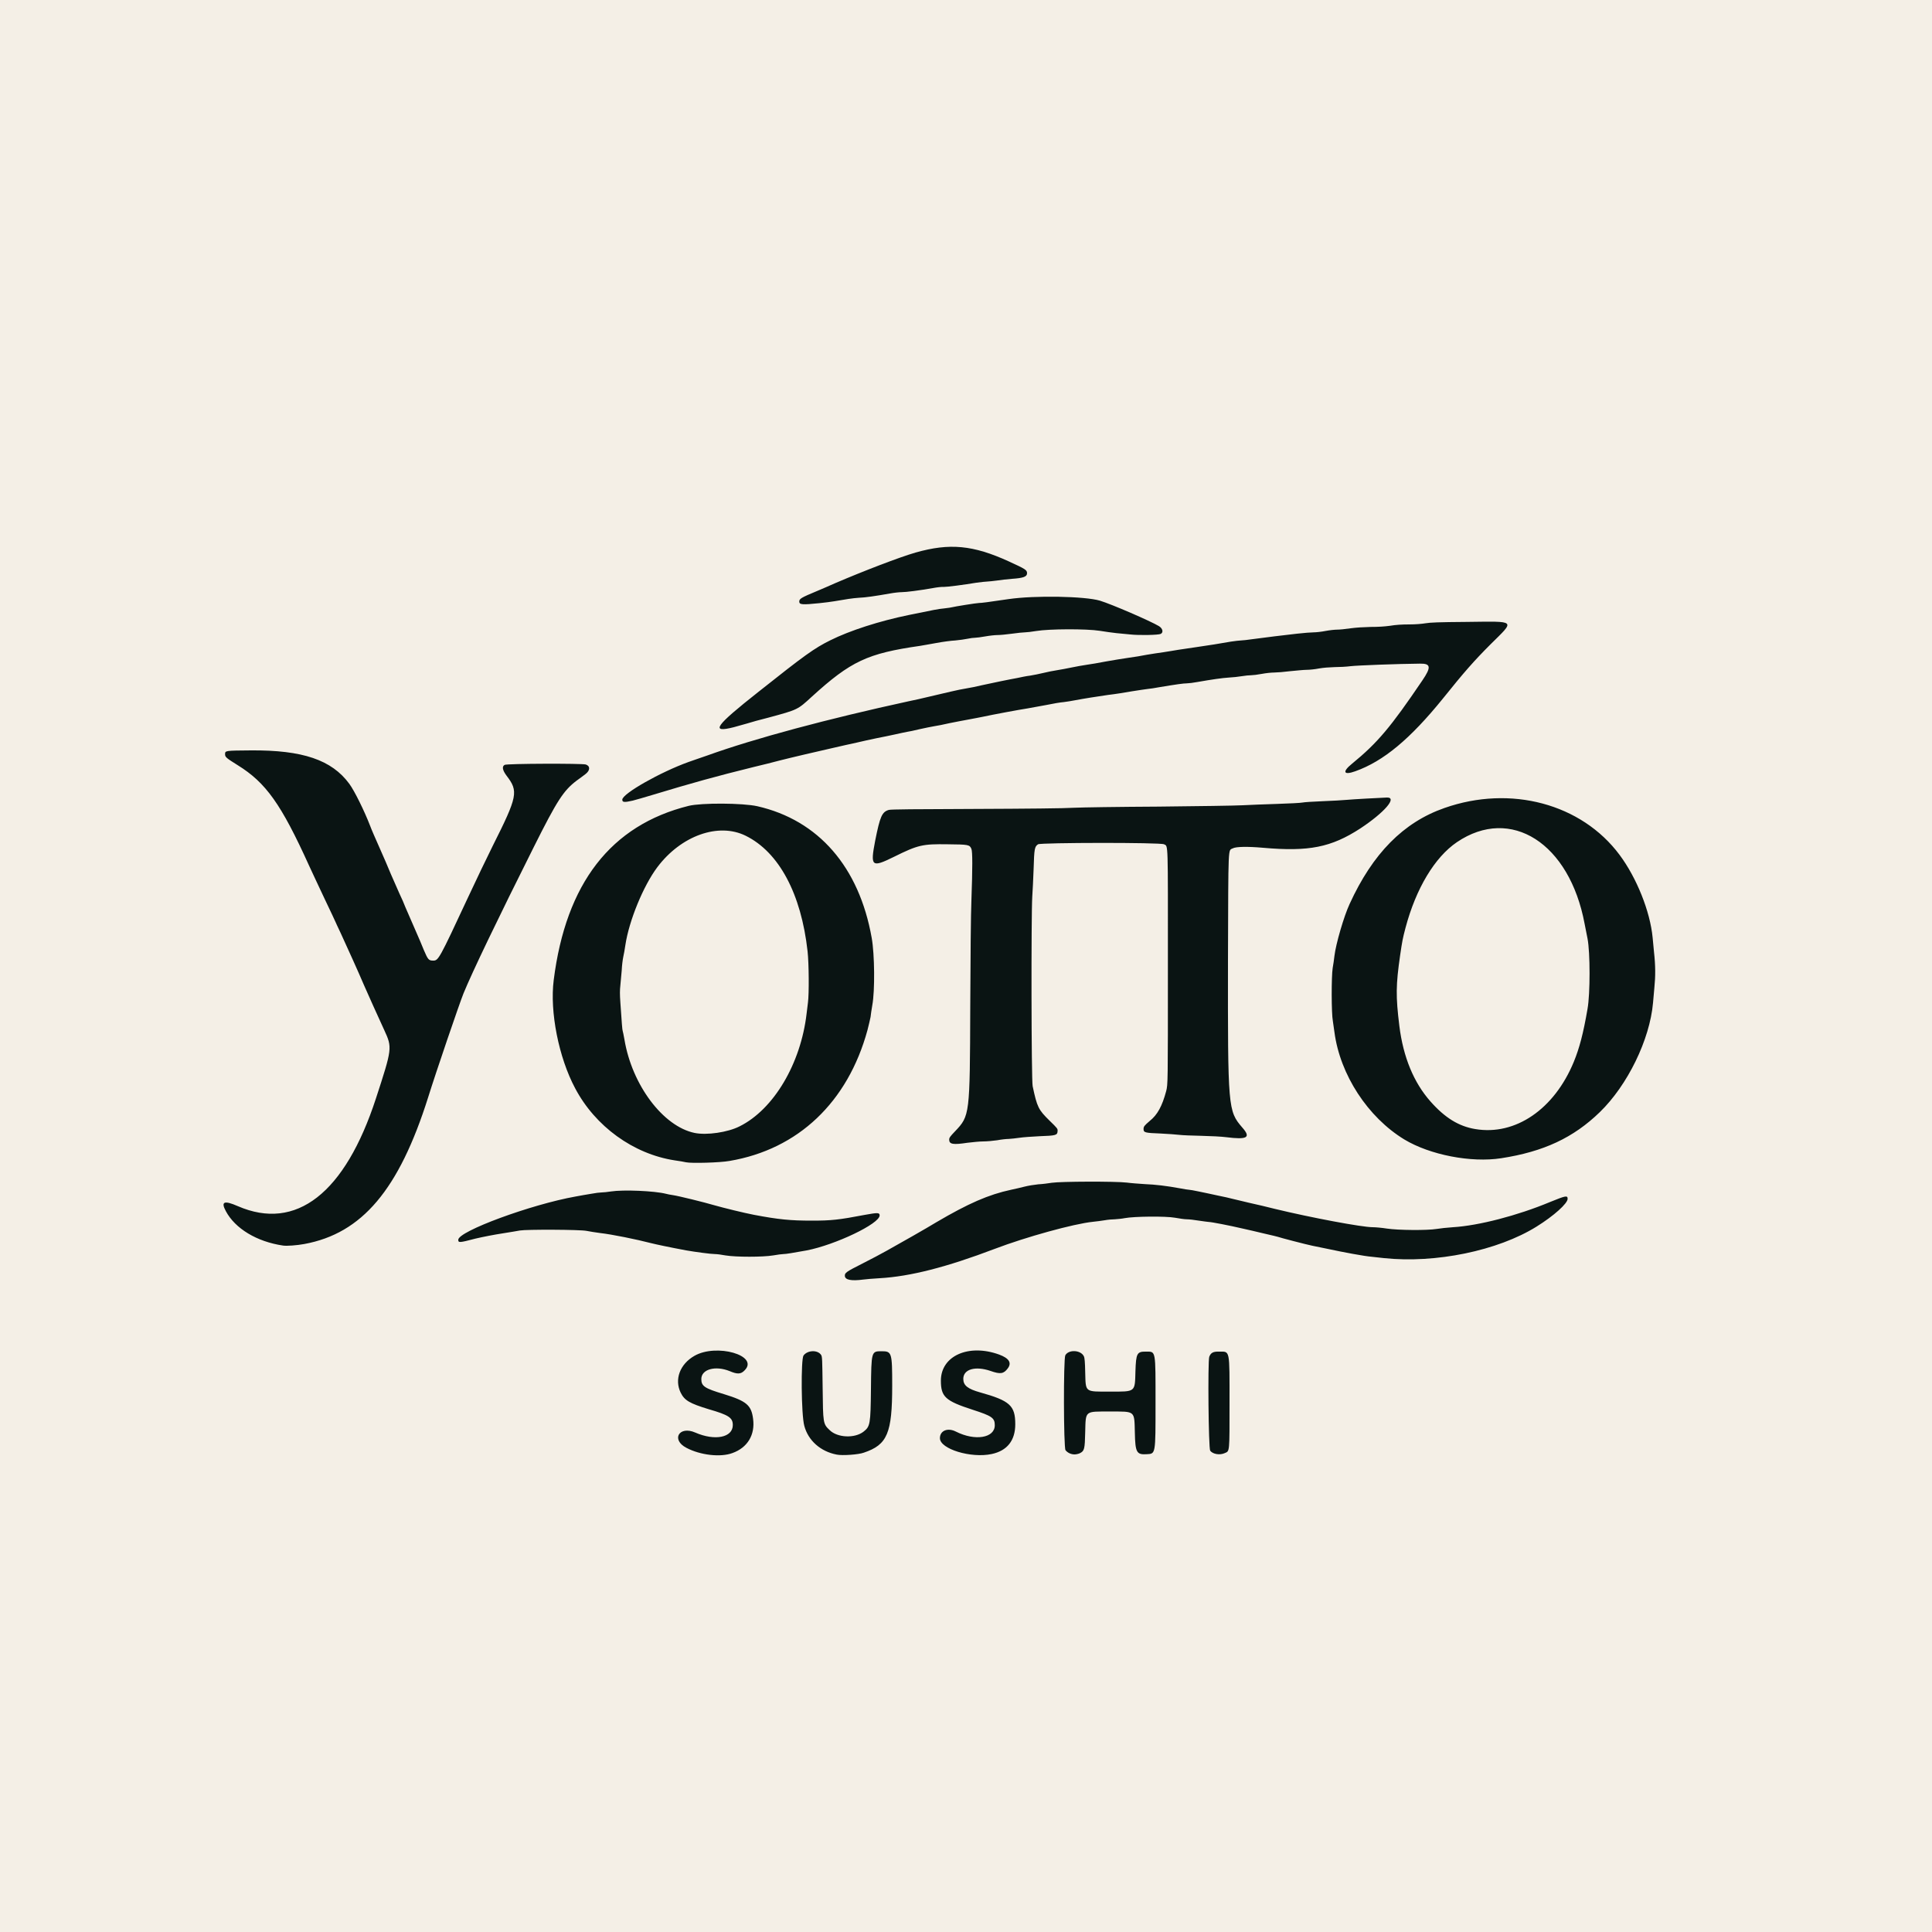
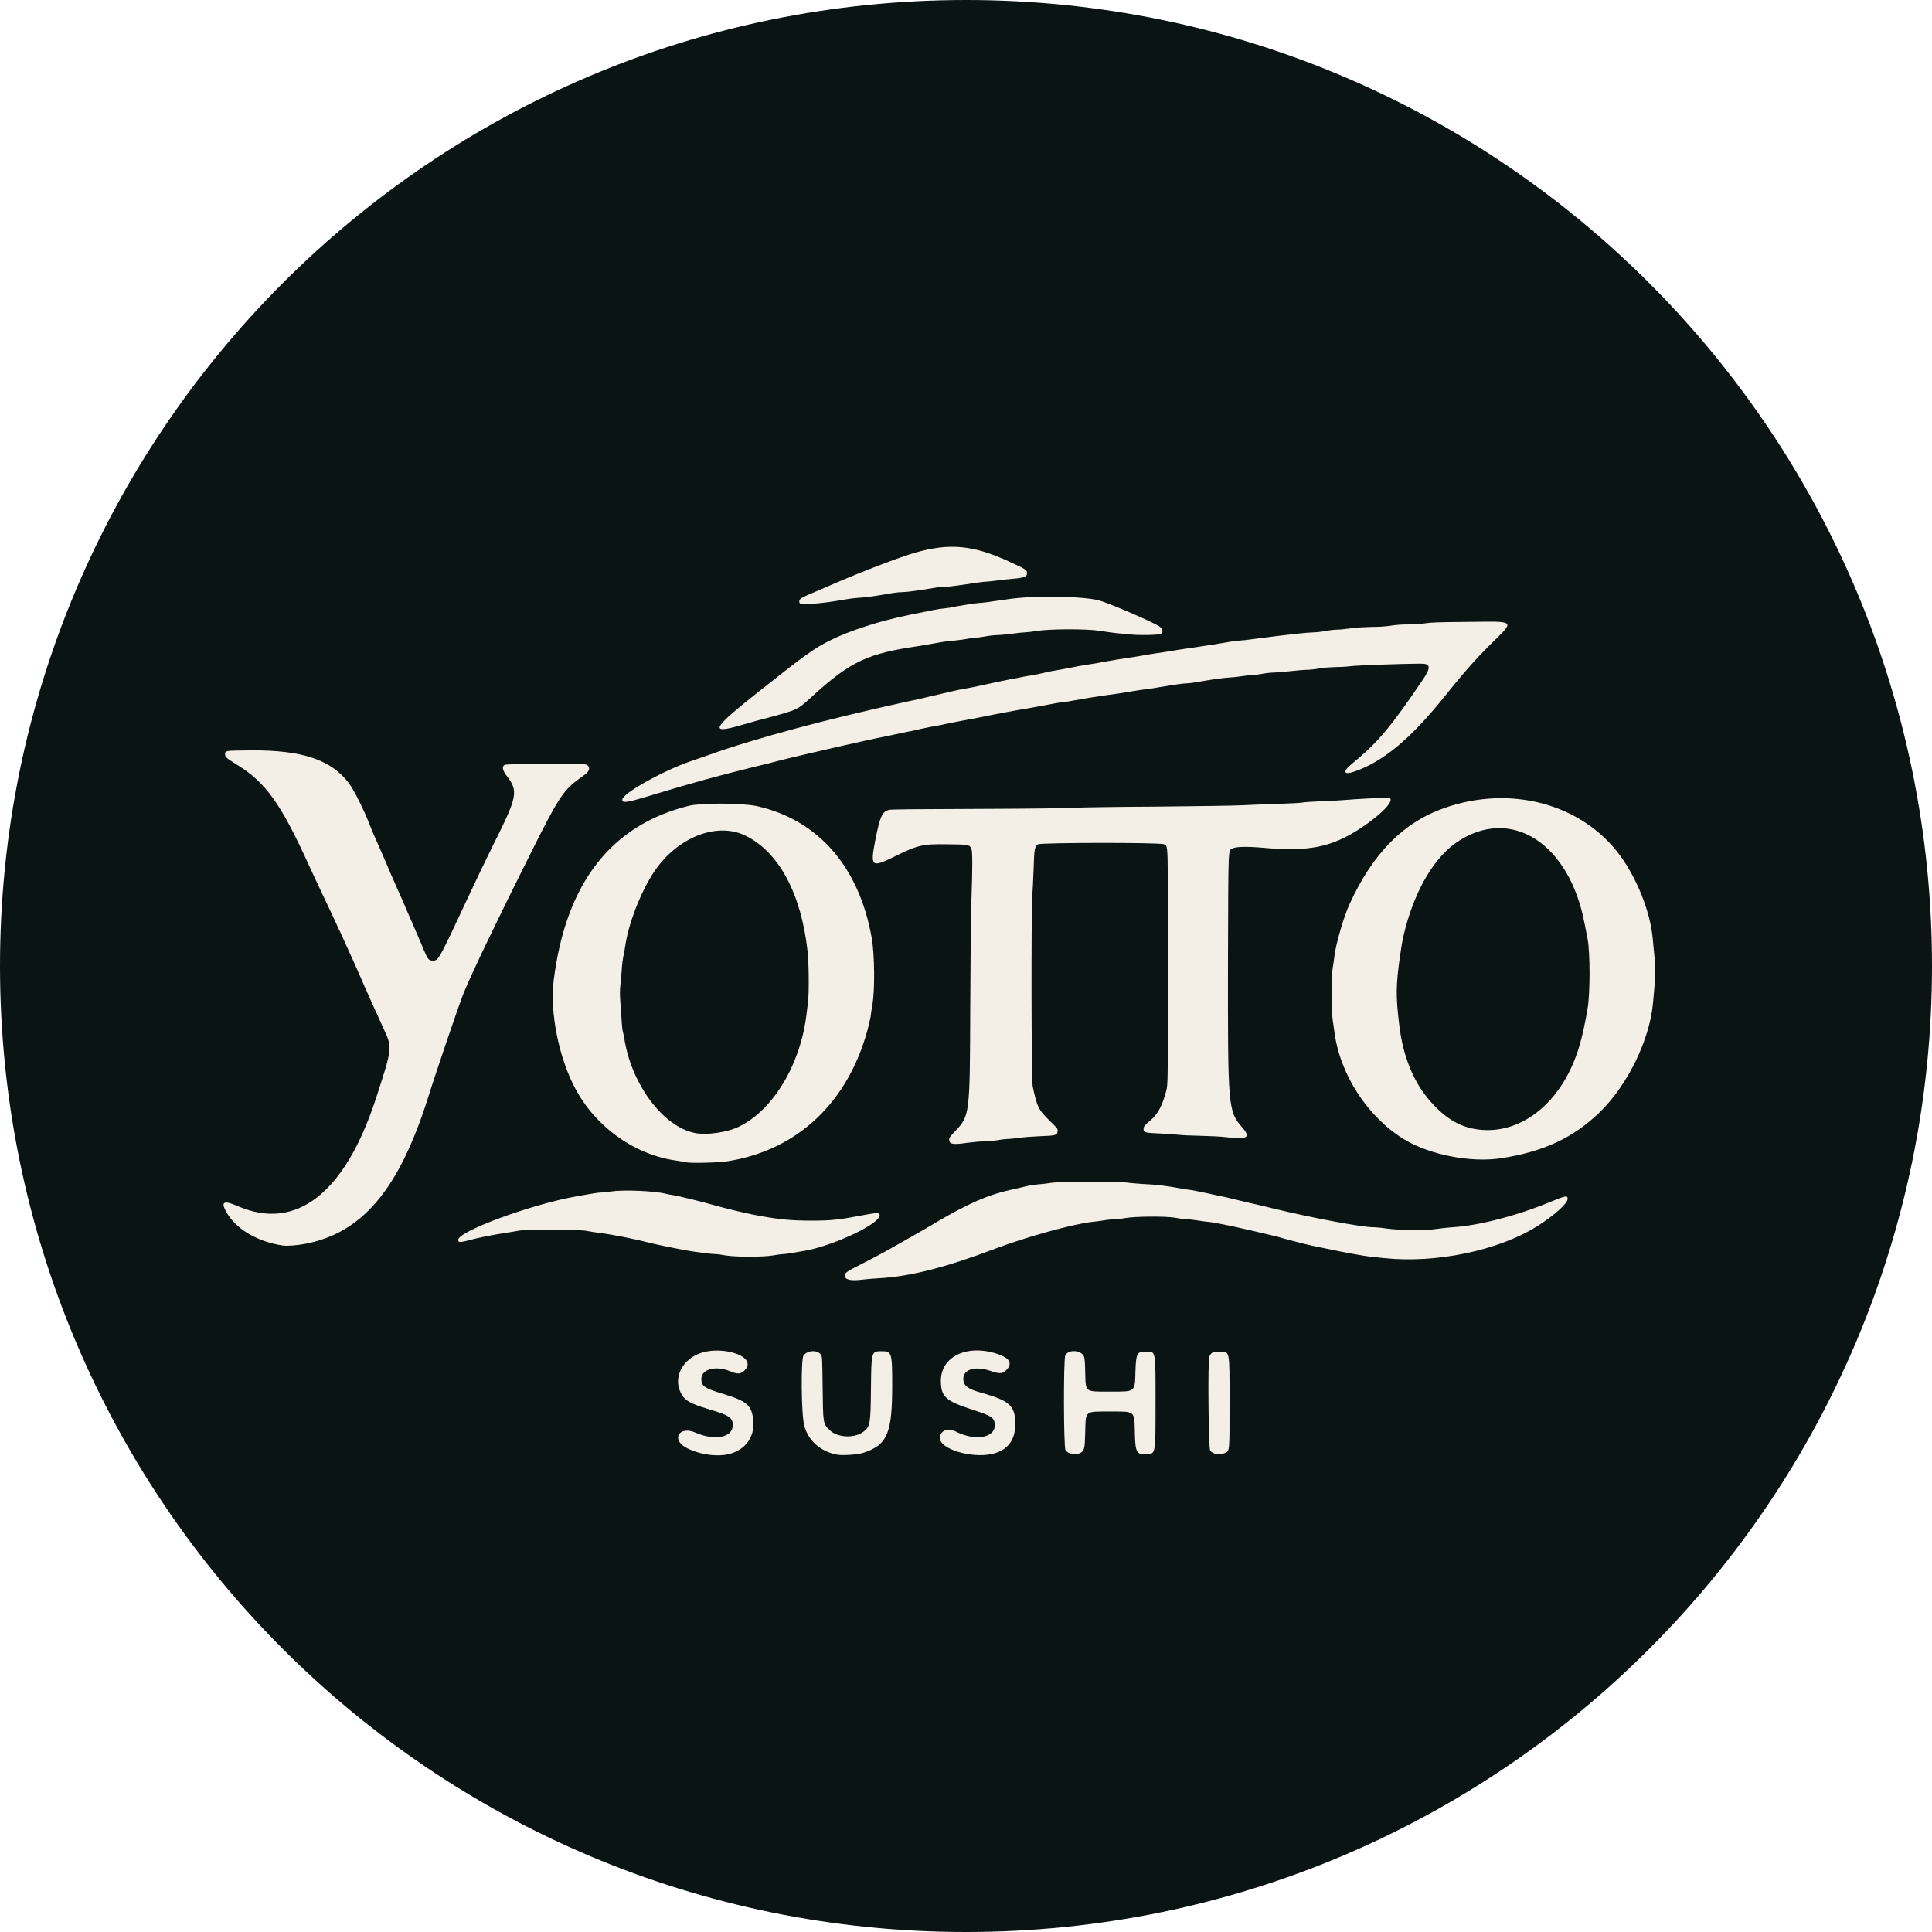
<svg xmlns="http://www.w3.org/2000/svg" viewBox="0 0 1000 1000" role="img" aria-label="Yotto Sushi">
  <circle cx="500" cy="500" r="500" fill="#0A1413" />
-   <path fill="#F4EFE6" fill-rule="evenodd" d="M0.0 500.0L0.0 0.0L500.0 0.0L1000.0 0.0L1000.0 500.0L1000.0 1000.0L500.0 1000.0L0.0 1000.0L0.0 500.0ZM379.1 752.1C386.9 749.3 390.9 742.7 389.8 734.4C388.9 727.3 386.4 725.2 374.7 721.6C364.7 718.6 363.0 717.5 363.0 713.8C363.0 708.7 370.3 706.7 377.7 709.7C381.7 711.4 383.5 711.3 385.4 709.3C393.1 701.6 370.8 695.2 359.4 701.8C351.9 706.1 349.0 714.0 352.3 720.8C354.3 724.9 357.0 726.4 366.8 729.4C377.2 732.4 379.3 733.8 379.3 737.6C379.3 744.1 370.0 745.9 359.9 741.5C351.5 737.8 347.2 745.2 355.3 749.4C362.5 753.2 372.9 754.4 379.1 752.1ZM447.1 751.9C459.3 747.8 461.8 741.9 461.8 717.2C461.8 700.0 461.6 699.4 456.3 699.4C451.0 699.4 451.0 699.4 450.8 719.0C450.6 737.2 450.4 738.3 447.0 741.0C442.4 744.6 433.4 744.2 429.4 740.2C426.0 737.0 426.0 736.6 425.8 718.4C425.6 703.6 425.6 702.2 425.0 701.3C423.2 698.6 418.0 698.8 415.9 701.6C414.5 703.6 414.7 732.2 416.3 738.0C418.3 745.6 424.7 751.3 433.1 752.9C436.0 753.5 444.4 752.9 447.1 751.9ZM513.3 752.6C521.3 750.9 525.5 745.6 525.5 737.2C525.5 727.5 522.7 725.0 507.3 720.7C500.9 718.9 498.6 717.1 498.6 713.7C498.6 708.7 504.8 706.9 512.7 709.6C517.8 711.4 519.5 711.1 521.6 708.3C523.8 705.4 522.3 703.0 517.1 701.1C501.3 695.4 487.0 701.8 487.0 714.6C487.0 723.0 489.3 725.1 503.5 729.7C513.4 732.9 514.9 733.9 514.9 737.7C514.9 744.3 504.7 746.0 494.8 741.0C490.5 738.8 486.5 740.5 486.5 744.4C486.5 750.0 502.6 754.9 513.3 752.6ZM558.9 752.2C561.3 751.0 561.5 750.1 561.7 741.3C562.0 730.0 561.3 730.6 574.5 730.6C587.8 730.6 587.1 730.0 587.4 741.6C587.6 751.7 588.3 753.0 593.4 752.7C598.2 752.4 598.1 753.3 598.1 726.0C598.1 698.7 598.3 699.6 593.3 699.6C588.5 699.5 588.0 700.4 587.7 709.8C587.4 720.7 587.9 720.3 574.5 720.3C561.3 720.3 562.0 720.8 561.7 710.3C561.6 704.9 561.4 702.8 561.0 702.0C559.4 698.7 553.1 698.4 551.4 701.5C550.4 703.4 550.5 749.1 551.5 750.6C552.5 751.9 554.3 752.8 556.2 752.8C557.0 752.8 558.3 752.5 558.9 752.2ZM634.0 752.1C636.5 751.0 636.4 752.0 636.4 726.1C636.4 698.1 636.7 699.6 631.0 699.6C627.9 699.5 626.7 700.2 625.9 702.3C625.1 704.9 625.5 749.7 626.4 750.9C627.8 752.7 631.4 753.3 634.0 752.1ZM446.8 662.3C448.1 662.1 451.9 661.8 455.3 661.6C471.1 660.7 489.9 655.9 514.9 646.4C530.9 640.3 555.8 633.4 565.7 632.4C567.4 632.2 570.2 631.9 571.8 631.6C573.4 631.3 575.8 631.1 577.1 631.1C578.5 631.0 580.7 630.8 582.2 630.5C586.9 629.6 603.3 629.4 608.2 630.3C610.4 630.7 613.1 631.1 614.2 631.1C615.4 631.1 618.2 631.4 620.5 631.8C622.8 632.1 625.2 632.5 625.8 632.5C627.0 632.5 636.4 634.3 643.2 635.9C645.6 636.4 650.6 637.6 654.4 638.5C658.2 639.4 661.4 640.1 661.5 640.2C662.1 640.5 676.3 644.2 679.3 644.8C680.9 645.1 684.6 645.9 687.6 646.5C695.0 648.1 706.2 650.2 710.0 650.5C711.7 650.7 714.6 651.0 716.4 651.2C743.0 654.0 775.2 647.4 795.3 634.9C804.3 629.3 811.4 622.9 811.4 620.5C811.4 618.6 810.3 618.9 802.2 622.2C785.4 629.2 765.3 634.4 752.1 635.2C749.1 635.4 745.3 635.8 743.6 636.1C738.7 636.9 723.8 636.8 717.8 635.9C715.3 635.5 712.0 635.2 710.5 635.2C705.0 635.2 678.8 630.3 659.8 625.7C656.3 624.8 650.4 623.4 646.7 622.6C643.0 621.7 639.0 620.8 637.9 620.5C636.8 620.2 633.4 619.4 630.3 618.8C627.2 618.1 622.8 617.2 620.4 616.7C618.1 616.2 615.8 615.8 615.3 615.8C614.9 615.8 612.9 615.5 610.9 615.1C603.9 613.8 597.9 613.1 592.6 612.9C589.6 612.7 585.4 612.4 583.2 612.1C577.3 611.4 548.9 611.5 544.4 612.2C542.6 612.5 539.4 612.9 537.4 613.0C535.4 613.2 532.2 613.7 530.3 614.2C528.4 614.7 525.3 615.4 523.4 615.8C511.7 618.3 501.2 622.9 484.7 632.6C480.3 635.3 465.6 643.7 458.9 647.4C456.2 648.9 450.8 651.8 446.8 653.8C437.7 658.4 437.2 658.8 437.3 660.5C437.5 662.5 440.7 663.1 446.8 662.3ZM400.2 649.8C402.4 649.4 404.8 649.1 405.5 649.1C406.8 649.1 410.4 648.5 417.6 647.2C432.4 644.3 455.3 633.4 455.3 629.1C455.3 627.6 454.3 627.6 447.7 628.8C434.1 631.4 430.2 631.8 420.2 631.8C409.1 631.8 403.0 631.2 390.3 628.8C385.1 627.8 374.5 625.2 369.6 623.8C364.9 622.4 351.2 619.0 348.3 618.6C347.0 618.4 345.3 618.1 344.7 617.9C338.8 616.4 322.7 615.7 316.2 616.7C314.4 617.0 312.2 617.2 311.4 617.2C310.5 617.2 308.1 617.5 306.0 617.9C303.9 618.2 300.3 618.9 298.0 619.3C274.9 623.4 237.2 637.3 237.2 641.7C237.2 643.3 237.7 643.3 246.1 641.1C249.9 640.2 256.1 639.0 260.1 638.4C264.0 637.8 268.0 637.1 269.1 636.9C272.5 636.3 300.3 636.4 303.6 637.1C305.1 637.4 308.2 637.9 310.5 638.2C316.8 638.9 329.5 641.5 337.2 643.5C339.6 644.1 346.1 645.5 355.2 647.2C359.8 648.0 367.9 649.1 370.0 649.1C371.0 649.1 373.5 649.4 375.5 649.8C381.0 650.7 394.7 650.7 400.2 649.8ZM157.5 643.9C187.4 638.4 206.5 615.8 221.6 568.0C225.6 555.1 237.9 519.1 239.9 514.2C244.3 503.4 257.9 475.1 276.3 438.4C288.4 414.2 291.7 409.2 298.4 404.1C299.9 403.0 302.0 401.5 303.0 400.7C305.5 398.8 305.6 396.5 303.2 395.7C301.3 395.1 262.3 395.2 261.2 395.9C259.7 396.7 260.1 398.7 262.2 401.5C268.4 409.6 268.0 412.0 255.0 437.9C251.4 445.2 247.0 454.3 242.2 464.6C227.2 496.8 226.9 497.2 224.2 497.2C221.9 497.2 221.5 496.7 219.4 491.8C218.7 490.0 216.5 484.8 214.5 480.3C212.5 475.8 210.4 470.9 209.8 469.5C209.3 468.1 207.9 464.9 206.7 462.4C205.6 459.9 203.6 455.4 202.3 452.4C201.1 449.4 198.4 443.2 196.4 438.7C194.4 434.2 192.2 429.2 191.6 427.5C188.6 419.7 183.4 409.2 180.8 405.7C171.7 393.3 156.6 388.2 129.9 388.4C116.5 388.5 116.5 388.5 116.5 390.4C116.5 391.9 117.2 392.4 123.1 396.1C137.6 405.1 145.5 416.1 160.0 448.1C161.4 451.2 165.1 459.0 168.1 465.4C171.2 471.9 173.7 477.2 173.7 477.3C173.7 477.3 174.9 480.0 176.4 483.1C180.2 491.4 185.2 502.4 188.4 509.9C191.7 517.3 194.6 523.9 198.9 533.2C203.1 542.3 203.0 542.7 194.6 568.5C178.6 617.6 153.3 637.4 123.1 624.3C116.0 621.2 114.2 621.9 116.9 626.9C121.7 635.9 132.9 642.7 146.5 644.7C148.4 645.0 153.7 644.6 157.5 643.9ZM377.6 600.9C413.1 594.9 438.8 570.5 449.0 533.2C449.7 530.5 450.4 527.4 450.6 526.4C450.7 525.3 451.1 522.6 451.5 520.3C452.9 512.8 452.7 493.9 451.2 485.5C444.7 448.7 423.6 424.5 392.0 417.3C384.4 415.6 363.1 415.5 356.5 417.1C316.2 427.1 292.9 457.2 286.6 507.3C284.5 523.7 289.2 547.4 297.7 563.3C308.1 583.0 327.8 597.3 349.2 600.6C351.6 600.9 354.2 601.4 355.1 601.6C357.9 602.2 372.7 601.8 377.6 600.9ZM777.0 599.5C799.0 596.1 814.4 588.9 828.1 575.6C842.4 561.7 853.9 538.2 855.6 519.1C855.7 517.8 856.0 514.3 856.3 511.2C856.9 505.3 856.9 499.8 856.1 492.7C855.9 490.5 855.6 487.2 855.4 485.3C854.1 471.7 847.1 454.3 838.3 442.5C818.6 416.0 781.9 406.2 747.7 418.2C726.4 425.6 710.5 441.8 698.6 467.8C695.6 474.2 691.4 488.7 690.7 494.8C690.5 496.6 690.1 499.4 689.8 501.0C689.1 505.2 689.1 524.7 689.9 528.6C690.1 530.1 690.5 532.6 690.7 534.2C693.6 556.3 708.0 578.3 726.9 589.8C740.2 597.8 761.4 601.9 777.0 599.5ZM500.7 591.5C503.3 591.2 506.9 590.8 508.9 590.8C510.8 590.8 514.0 590.5 516.1 590.2C518.2 589.8 520.9 589.5 522.2 589.5C523.4 589.4 525.9 589.2 527.7 588.9C529.6 588.6 534.2 588.3 538.1 588.1C546.5 587.8 547.3 587.6 547.4 585.5C547.5 584.2 547.4 584.1 543.2 580.0C537.5 574.4 536.8 573.1 534.5 562.2C533.8 559.0 533.7 473.6 534.3 464.1C534.5 461.4 534.8 455.0 535.0 449.7C535.3 439.3 535.5 438.2 537.3 437.0C538.8 436.1 600.8 436.0 602.5 437.0C604.7 438.2 604.5 434.1 604.5 500.5C604.5 561.2 604.5 561.2 603.6 564.8C601.5 572.6 599.1 577.0 595.1 580.2C592.3 582.6 591.9 583.1 591.9 584.4C591.9 586.2 592.6 586.4 600.6 586.7C604.5 586.9 608.9 587.2 610.4 587.4C611.9 587.6 617.1 587.8 621.9 587.9C626.6 588.0 632.4 588.3 634.6 588.6C645.7 590.0 647.6 588.8 643.0 583.6C635.6 575.0 635.5 573.8 635.6 496.5C635.8 435.9 635.6 440.4 638.1 439.1C639.7 438.2 645.8 438.1 653.7 438.8C677.5 440.9 689.0 438.6 704.1 428.8C716.5 420.6 723.4 412.7 717.9 412.8C713.2 413.0 700.2 413.7 697.1 414.0C695.2 414.2 689.6 414.5 684.6 414.7C679.7 414.9 674.9 415.2 674.1 415.4C673.2 415.6 667.4 415.9 661.1 416.1C654.8 416.3 646.7 416.6 643.2 416.8C639.7 417.0 620.1 417.3 599.7 417.5C579.3 417.6 559.5 417.9 555.7 418.1C551.5 418.4 531.1 418.6 505.2 418.7C473.1 418.8 461.3 418.9 460.1 419.2C456.5 420.2 455.5 422.6 453.0 435.1C450.4 448.6 451.1 449.2 462.7 443.5C475.2 437.3 477.5 436.8 490.6 437.0C501.3 437.1 501.9 437.2 502.8 439.4C503.4 440.8 503.4 449.1 502.8 466.0C502.5 472.5 502.3 496.8 502.2 521.3C502.0 577.2 502.0 577.5 494.3 585.6C491.7 588.3 491.3 588.9 491.3 589.9C491.3 592.3 493.4 592.6 500.7 591.5ZM359.5 586.4C343.2 583.0 327.1 561.6 323.2 538.0C322.8 535.8 322.4 533.8 322.3 533.6C322.1 533.3 321.8 529.3 321.1 518.9C320.8 514.8 320.8 512.5 321.1 510.0C321.3 508.2 321.6 504.7 321.8 502.3C321.9 499.8 322.3 496.7 322.6 495.3C322.9 494.0 323.4 491.2 323.7 489.1C325.6 476.5 333.0 458.5 340.2 448.9C352.5 432.5 371.9 425.6 386.0 432.6C403.2 441.1 414.7 462.6 418.0 492.4C418.7 498.7 418.8 514.5 418.2 518.9C418.0 520.5 417.7 523.0 417.5 524.6C414.5 550.5 400.5 574.2 382.8 583.0C376.7 586.1 365.8 587.7 359.5 586.4ZM763.6 584.4C755.1 583.0 747.9 578.6 740.4 570.1C731.8 560.4 726.3 547.2 724.3 531.0C722.4 515.6 722.5 509.8 724.7 494.5C725.8 487.0 726.0 485.9 727.5 480.2C732.9 459.9 742.6 443.7 754.1 435.9C782.0 417.0 812.4 436.4 820.2 478.2C820.7 480.9 821.4 484.4 821.7 485.8C823.1 493.0 823.1 514.4 821.7 522.2C819.5 535.0 817.5 542.5 814.6 549.6C804.5 574.1 784.4 587.9 763.6 584.4ZM327.5 414.4C329.0 414.0 333.7 412.7 337.9 411.4C357.7 405.4 371.0 401.7 390.1 397.0C394.8 395.9 400.7 394.4 403.3 393.7C409.1 392.2 423.3 388.9 431.7 387.0C435.2 386.2 440.4 385.0 443.3 384.4C446.2 383.7 450.8 382.7 453.7 382.1C456.6 381.6 460.9 380.6 463.4 380.1C465.9 379.5 468.6 379.0 469.5 378.8C470.3 378.7 473.3 378.1 476.1 377.4C478.8 376.8 482.2 376.1 483.5 375.9C484.9 375.7 488.5 375.0 491.5 374.3C494.6 373.7 499.0 372.8 501.4 372.4C503.8 372.0 507.0 371.3 508.7 371.0C513.7 369.9 527.7 367.3 531.7 366.7C533.8 366.3 538.3 365.5 541.6 364.9C544.9 364.2 549.0 363.5 550.6 363.4C552.2 363.2 554.7 362.8 556.2 362.5C561.5 361.5 567.3 360.6 573.5 359.7C577.0 359.3 582.7 358.4 586.0 357.8C589.3 357.3 593.0 356.7 594.1 356.6C595.3 356.5 597.9 356.1 600.0 355.7C609.0 354.2 612.6 353.7 614.3 353.7C615.2 353.7 617.7 353.4 619.8 353.0C627.2 351.7 632.7 350.9 636.1 350.7C638.0 350.6 641.0 350.3 642.7 350.0C644.4 349.7 646.6 349.5 647.6 349.5C648.5 349.5 651.0 349.2 653.1 348.8C655.2 348.4 658.0 348.1 659.5 348.1C660.9 348.1 664.7 347.8 667.8 347.4C671.0 347.1 674.8 346.7 676.3 346.7C677.8 346.7 680.7 346.4 682.7 346.0C685.0 345.6 687.7 345.4 690.6 345.3C693.1 345.3 696.9 345.1 699.2 344.8C702.7 344.4 723.4 343.6 735.0 343.5C740.6 343.4 740.9 345.3 736.2 352.2C719.8 376.4 713.1 384.4 699.8 395.3C694.6 399.5 695.4 401.4 701.5 399.2C716.1 394.0 729.9 382.5 746.9 361.5C757.8 347.9 763.0 342.0 771.5 333.5C784.3 320.8 785.2 321.6 759.2 321.9C744.5 322.0 740.2 322.2 737.9 322.6C736.0 322.9 732.9 323.2 729.4 323.2C725.6 323.2 722.4 323.4 719.5 323.9C716.5 324.3 713.4 324.5 709.4 324.5C705.5 324.6 702.2 324.8 699.1 325.2C696.5 325.6 693.4 325.9 692.1 325.9C690.8 325.9 688.1 326.2 686.0 326.6C684.0 327.0 681.2 327.3 680.0 327.3C678.7 327.3 674.8 327.6 671.3 328.0C660.8 329.2 658.5 329.5 648.5 330.8C645.8 331.2 643.0 331.5 642.3 331.5C641.5 331.5 639.2 331.8 637.1 332.1C632.1 333.0 625.2 334.1 618.9 335.0C616.2 335.4 612.2 336.0 610.1 336.3C608.0 336.7 604.4 337.2 602.1 337.6C599.8 337.9 596.0 338.5 593.6 338.9C591.2 339.4 586.9 340.1 583.9 340.5C581.0 340.9 575.7 341.8 572.3 342.4C568.9 343.1 564.4 343.8 562.4 344.1C560.4 344.4 556.9 345.0 554.6 345.5C552.3 346.0 548.9 346.6 547.1 346.9C545.2 347.2 542.0 347.8 540.1 348.3C538.1 348.8 535.0 349.4 533.2 349.7C531.4 349.9 528.5 350.5 526.7 350.9C524.9 351.2 521.0 352.0 518.0 352.6C515.1 353.2 510.6 354.2 508.1 354.7C505.7 355.3 502.2 356.0 500.3 356.3C498.5 356.6 494.8 357.3 492.0 358.0C489.3 358.6 484.3 359.8 480.9 360.6C477.6 361.4 472.8 362.5 470.2 363.0C428.8 372.0 390.6 382.2 366.2 391.0C362.6 392.2 358.2 393.8 356.4 394.4C341.9 399.6 322.1 410.8 322.1 413.9C322.1 415.3 323.1 415.4 327.5 414.4ZM379.8 376.4C381.7 375.9 384.8 375.0 386.6 374.5C388.4 373.9 393.5 372.5 397.9 371.4C413.0 367.3 412.8 367.4 420.2 360.6C440.4 342.2 449.0 338.2 476.2 334.3C477.8 334.0 481.6 333.4 484.7 332.8C487.9 332.2 492.3 331.6 494.5 331.5C496.6 331.3 499.5 330.9 500.9 330.6C502.2 330.3 503.9 330.1 504.7 330.1C505.4 330.1 507.8 329.8 510.0 329.4C512.2 329.0 515.0 328.7 516.3 328.7C517.6 328.7 520.9 328.4 523.8 328.0C526.6 327.6 529.6 327.3 530.5 327.3C531.4 327.3 534.0 327.0 536.4 326.6C543.0 325.5 562.2 325.4 569.2 326.5C571.8 326.9 575.7 327.5 577.8 327.7C579.9 327.9 583.2 328.2 585.1 328.4C589.6 328.9 599.7 328.7 600.8 328.1C602.3 327.3 601.8 325.3 599.9 324.1C595.6 321.5 575.3 312.7 569.3 310.9C561.6 308.6 535.6 308.1 522.0 310.1C511.2 311.7 508.0 312.1 506.8 312.1C505.5 312.1 493.8 314.0 492.8 314.3C492.5 314.4 490.7 314.7 488.8 314.9C485.6 315.2 483.6 315.6 470.5 318.3C455.3 321.4 439.8 326.4 429.8 331.4C421.5 335.5 416.5 339.1 392.7 358.0C370.0 375.9 367.5 379.5 379.8 376.4ZM424.1 312.2C426.8 311.9 430.3 311.5 431.9 311.2C437.6 310.2 441.4 309.6 444.6 309.4C447.8 309.3 453.2 308.5 460.6 307.2C462.7 306.8 465.5 306.5 466.7 306.5C469.0 306.5 476.0 305.6 482.8 304.4C484.9 304.0 487.4 303.7 488.4 303.8C490.3 303.8 498.9 302.7 505.4 301.6C507.7 301.3 510.3 301.0 511.1 301.0C511.9 301.0 514.1 300.7 515.9 300.5C517.7 300.2 521.3 299.8 523.8 299.6C529.7 299.2 531.6 298.5 531.6 296.7C531.6 295.0 530.7 294.5 522.2 290.6C503.6 282.1 491.5 281.0 473.9 286.0C465.8 288.3 446.6 295.7 432.4 301.8C429.4 303.1 425.4 304.9 423.4 305.7C414.5 309.4 413.7 309.9 413.7 311.4C413.7 313.0 415.3 313.1 424.1 312.2Z" />
+   <path fill="#F4EFE6" fill-rule="evenodd" d="M379.1 752.1C386.9 749.3 390.9 742.7 389.8 734.4C388.9 727.3 386.4 725.2 374.7 721.6C364.7 718.6 363.0 717.5 363.0 713.8C363.0 708.7 370.3 706.7 377.7 709.7C381.7 711.4 383.5 711.3 385.4 709.3C393.1 701.6 370.8 695.2 359.4 701.8C351.9 706.1 349.0 714.0 352.3 720.8C354.3 724.9 357.0 726.4 366.8 729.4C377.2 732.4 379.3 733.8 379.3 737.6C379.3 744.1 370.0 745.9 359.9 741.5C351.5 737.8 347.2 745.2 355.3 749.4C362.5 753.2 372.9 754.4 379.1 752.1ZM447.1 751.9C459.3 747.8 461.8 741.9 461.8 717.2C461.8 700.0 461.6 699.4 456.3 699.4C451.0 699.4 451.0 699.4 450.8 719.0C450.6 737.2 450.4 738.3 447.0 741.0C442.4 744.6 433.4 744.2 429.4 740.2C426.0 737.0 426.0 736.6 425.8 718.4C425.6 703.6 425.6 702.2 425.0 701.3C423.2 698.6 418.0 698.8 415.9 701.6C414.5 703.6 414.7 732.2 416.3 738.0C418.3 745.6 424.7 751.3 433.1 752.9C436.0 753.5 444.4 752.9 447.1 751.9ZM513.3 752.6C521.3 750.9 525.5 745.6 525.5 737.2C525.5 727.5 522.7 725.0 507.3 720.7C500.9 718.9 498.6 717.1 498.6 713.7C498.6 708.7 504.8 706.9 512.7 709.6C517.8 711.4 519.5 711.1 521.6 708.3C523.8 705.4 522.3 703.0 517.1 701.1C501.3 695.4 487.0 701.8 487.0 714.6C487.0 723.0 489.3 725.1 503.5 729.7C513.4 732.9 514.9 733.9 514.9 737.7C514.9 744.3 504.7 746.0 494.8 741.0C490.5 738.8 486.5 740.5 486.5 744.4C486.5 750.0 502.6 754.9 513.3 752.6ZM558.9 752.2C561.3 751.0 561.5 750.1 561.7 741.3C562.0 730.0 561.3 730.6 574.5 730.6C587.8 730.6 587.1 730.0 587.4 741.6C587.6 751.7 588.3 753.0 593.4 752.7C598.2 752.4 598.1 753.3 598.1 726.0C598.1 698.7 598.3 699.6 593.3 699.6C588.5 699.5 588.0 700.4 587.7 709.8C587.4 720.7 587.9 720.3 574.5 720.3C561.3 720.3 562.0 720.8 561.7 710.3C561.6 704.9 561.4 702.8 561.0 702.0C559.4 698.7 553.1 698.4 551.4 701.5C550.4 703.4 550.5 749.1 551.5 750.6C552.5 751.9 554.3 752.8 556.2 752.8C557.0 752.8 558.3 752.5 558.9 752.2ZM634.0 752.1C636.5 751.0 636.4 752.0 636.4 726.1C636.4 698.1 636.7 699.6 631.0 699.6C627.9 699.5 626.7 700.2 625.9 702.3C625.1 704.9 625.5 749.7 626.4 750.9C627.8 752.7 631.4 753.3 634.0 752.1ZM446.8 662.3C448.1 662.1 451.9 661.8 455.3 661.6C471.1 660.7 489.9 655.9 514.9 646.4C530.9 640.3 555.8 633.4 565.7 632.4C567.4 632.2 570.2 631.9 571.8 631.6C573.4 631.3 575.8 631.1 577.1 631.1C578.5 631.0 580.7 630.8 582.2 630.5C586.9 629.6 603.3 629.4 608.2 630.3C610.4 630.7 613.1 631.1 614.2 631.1C615.4 631.1 618.2 631.4 620.5 631.8C622.8 632.1 625.2 632.5 625.8 632.5C627.0 632.5 636.4 634.3 643.2 635.9C645.6 636.4 650.6 637.6 654.4 638.5C658.2 639.4 661.4 640.1 661.5 640.2C662.1 640.5 676.3 644.2 679.3 644.8C680.9 645.1 684.6 645.9 687.6 646.5C695.0 648.1 706.2 650.2 710.0 650.5C711.7 650.7 714.6 651.0 716.4 651.2C743.0 654.0 775.2 647.4 795.3 634.9C804.3 629.3 811.4 622.9 811.4 620.5C811.4 618.6 810.3 618.9 802.2 622.2C785.4 629.2 765.3 634.4 752.1 635.2C749.1 635.4 745.3 635.8 743.6 636.1C738.7 636.9 723.8 636.8 717.8 635.9C715.3 635.5 712.0 635.2 710.5 635.2C705.0 635.2 678.8 630.3 659.8 625.7C656.3 624.8 650.4 623.4 646.7 622.6C643.0 621.7 639.0 620.8 637.9 620.5C636.8 620.2 633.4 619.4 630.3 618.8C627.2 618.1 622.8 617.2 620.4 616.7C618.1 616.2 615.8 615.8 615.3 615.8C614.9 615.8 612.9 615.5 610.9 615.1C603.9 613.8 597.9 613.1 592.6 612.9C589.6 612.7 585.4 612.4 583.2 612.1C577.3 611.4 548.9 611.5 544.4 612.2C542.6 612.5 539.4 612.9 537.4 613.0C535.4 613.2 532.2 613.7 530.3 614.2C528.4 614.7 525.3 615.4 523.4 615.8C511.7 618.3 501.2 622.9 484.7 632.6C480.3 635.3 465.6 643.7 458.9 647.4C456.2 648.9 450.8 651.8 446.8 653.8C437.7 658.4 437.2 658.8 437.3 660.5C437.5 662.5 440.7 663.1 446.8 662.3ZM400.2 649.8C402.4 649.4 404.8 649.1 405.5 649.1C406.8 649.1 410.4 648.5 417.6 647.2C432.4 644.3 455.3 633.4 455.3 629.1C455.3 627.6 454.3 627.6 447.7 628.8C434.1 631.4 430.2 631.8 420.2 631.8C409.1 631.8 403.0 631.2 390.3 628.8C385.1 627.8 374.5 625.2 369.6 623.8C364.9 622.4 351.2 619.0 348.3 618.6C347.0 618.4 345.3 618.1 344.7 617.9C338.8 616.4 322.7 615.7 316.2 616.7C314.4 617.0 312.2 617.2 311.4 617.2C310.5 617.2 308.1 617.5 306.0 617.9C303.9 618.2 300.3 618.9 298.0 619.3C274.9 623.4 237.2 637.3 237.2 641.7C237.2 643.3 237.7 643.3 246.1 641.1C249.9 640.2 256.1 639.0 260.1 638.4C264.0 637.8 268.0 637.1 269.1 636.9C272.5 636.3 300.3 636.4 303.6 637.1C305.1 637.4 308.2 637.9 310.5 638.2C316.8 638.9 329.5 641.5 337.2 643.5C339.6 644.1 346.1 645.5 355.2 647.2C359.8 648.0 367.9 649.1 370.0 649.1C371.0 649.1 373.5 649.4 375.5 649.8C381.0 650.7 394.7 650.7 400.2 649.8ZM157.5 643.9C187.4 638.4 206.5 615.8 221.6 568.0C225.6 555.1 237.9 519.1 239.9 514.2C244.3 503.4 257.9 475.1 276.3 438.4C288.4 414.2 291.7 409.2 298.4 404.1C299.9 403.0 302.0 401.5 303.0 400.7C305.5 398.8 305.6 396.5 303.2 395.7C301.3 395.1 262.3 395.2 261.2 395.9C259.7 396.7 260.1 398.7 262.2 401.5C268.4 409.6 268.0 412.0 255.0 437.9C251.4 445.2 247.0 454.3 242.2 464.6C227.2 496.8 226.9 497.2 224.2 497.2C221.9 497.2 221.5 496.7 219.4 491.8C218.7 490.0 216.5 484.8 214.5 480.3C212.5 475.8 210.4 470.9 209.8 469.5C209.3 468.1 207.9 464.9 206.7 462.4C205.6 459.9 203.6 455.4 202.3 452.4C201.1 449.4 198.4 443.2 196.4 438.7C194.4 434.2 192.2 429.2 191.6 427.5C188.6 419.7 183.4 409.2 180.8 405.7C171.7 393.3 156.6 388.2 129.9 388.4C116.5 388.5 116.5 388.5 116.5 390.4C116.5 391.9 117.2 392.4 123.1 396.1C137.6 405.1 145.5 416.1 160.0 448.1C161.4 451.2 165.1 459.0 168.1 465.4C171.2 471.9 173.7 477.2 173.7 477.3C173.7 477.3 174.9 480.0 176.4 483.1C180.2 491.4 185.2 502.4 188.4 509.9C191.7 517.3 194.6 523.9 198.9 533.2C203.1 542.3 203.0 542.7 194.6 568.5C178.6 617.6 153.3 637.4 123.1 624.3C116.0 621.2 114.2 621.9 116.9 626.9C121.7 635.9 132.9 642.7 146.5 644.7C148.4 645.0 153.7 644.6 157.5 643.9ZM377.6 600.9C413.1 594.9 438.8 570.5 449.0 533.2C449.7 530.5 450.4 527.4 450.6 526.4C450.7 525.3 451.1 522.6 451.5 520.3C452.9 512.8 452.7 493.9 451.2 485.5C444.7 448.7 423.6 424.5 392.0 417.3C384.4 415.6 363.1 415.5 356.5 417.1C316.2 427.1 292.9 457.2 286.6 507.3C284.5 523.7 289.2 547.4 297.7 563.3C308.1 583.0 327.8 597.3 349.2 600.6C351.6 600.9 354.2 601.4 355.1 601.6C357.9 602.2 372.7 601.8 377.6 600.9ZM777.0 599.5C799.0 596.1 814.4 588.9 828.1 575.6C842.4 561.7 853.9 538.2 855.6 519.1C855.7 517.8 856.0 514.3 856.3 511.2C856.9 505.3 856.9 499.8 856.1 492.7C855.9 490.5 855.6 487.2 855.4 485.3C854.1 471.7 847.1 454.3 838.3 442.5C818.6 416.0 781.9 406.2 747.7 418.2C726.4 425.6 710.5 441.8 698.6 467.8C695.6 474.2 691.4 488.7 690.7 494.8C690.5 496.6 690.1 499.4 689.8 501.0C689.1 505.2 689.1 524.7 689.9 528.6C690.1 530.1 690.5 532.6 690.7 534.2C693.6 556.3 708.0 578.3 726.9 589.8C740.2 597.8 761.4 601.9 777.0 599.5ZM500.7 591.5C503.3 591.2 506.9 590.8 508.9 590.8C510.8 590.8 514.0 590.5 516.1 590.2C518.2 589.8 520.9 589.5 522.2 589.5C523.4 589.4 525.9 589.2 527.7 588.9C529.6 588.6 534.2 588.3 538.1 588.1C546.5 587.8 547.3 587.6 547.4 585.5C547.5 584.2 547.4 584.1 543.2 580.0C537.5 574.4 536.8 573.1 534.5 562.2C533.8 559.0 533.7 473.6 534.3 464.1C534.5 461.4 534.8 455.0 535.0 449.7C535.3 439.3 535.5 438.2 537.3 437.0C538.8 436.1 600.8 436.0 602.5 437.0C604.7 438.2 604.5 434.1 604.5 500.5C604.5 561.2 604.5 561.2 603.6 564.8C601.5 572.6 599.1 577.0 595.1 580.2C592.3 582.6 591.9 583.1 591.9 584.4C591.9 586.2 592.6 586.4 600.6 586.7C604.5 586.9 608.9 587.2 610.4 587.4C611.9 587.6 617.1 587.8 621.9 587.9C626.6 588.0 632.4 588.3 634.6 588.6C645.7 590.0 647.6 588.8 643.0 583.6C635.6 575.0 635.5 573.8 635.6 496.5C635.8 435.9 635.6 440.4 638.1 439.1C639.7 438.2 645.8 438.1 653.7 438.8C677.5 440.9 689.0 438.6 704.1 428.8C716.5 420.6 723.4 412.7 717.9 412.8C713.2 413.0 700.2 413.7 697.1 414.0C695.2 414.2 689.6 414.5 684.6 414.7C679.7 414.9 674.9 415.2 674.1 415.4C673.2 415.6 667.4 415.9 661.1 416.1C654.8 416.3 646.7 416.6 643.2 416.8C639.7 417.0 620.1 417.3 599.7 417.5C579.3 417.6 559.5 417.9 555.7 418.1C551.5 418.4 531.1 418.6 505.2 418.7C473.1 418.8 461.3 418.9 460.1 419.2C456.5 420.2 455.5 422.6 453.0 435.1C450.4 448.6 451.1 449.2 462.7 443.5C475.2 437.3 477.5 436.8 490.6 437.0C501.3 437.1 501.9 437.2 502.8 439.4C503.4 440.8 503.4 449.1 502.8 466.0C502.5 472.5 502.3 496.8 502.2 521.3C502.0 577.2 502.0 577.5 494.3 585.6C491.7 588.3 491.3 588.9 491.3 589.9C491.3 592.3 493.4 592.6 500.7 591.5ZM359.5 586.4C343.2 583.0 327.1 561.6 323.2 538.0C322.8 535.8 322.4 533.8 322.3 533.6C322.1 533.3 321.8 529.3 321.1 518.9C320.8 514.8 320.8 512.5 321.1 510.0C321.3 508.2 321.6 504.7 321.8 502.3C321.9 499.8 322.3 496.7 322.6 495.3C322.9 494.0 323.4 491.2 323.7 489.1C325.6 476.5 333.0 458.5 340.2 448.9C352.5 432.5 371.9 425.6 386.0 432.6C403.2 441.1 414.7 462.6 418.0 492.4C418.7 498.7 418.8 514.5 418.2 518.9C418.0 520.5 417.7 523.0 417.5 524.6C414.5 550.5 400.5 574.2 382.8 583.0C376.7 586.1 365.8 587.7 359.5 586.4ZM763.6 584.4C755.1 583.0 747.9 578.6 740.4 570.1C731.8 560.4 726.3 547.2 724.3 531.0C722.4 515.6 722.5 509.8 724.7 494.5C725.8 487.0 726.0 485.9 727.5 480.2C732.9 459.9 742.6 443.7 754.1 435.9C782.0 417.0 812.4 436.4 820.2 478.2C820.7 480.9 821.4 484.4 821.7 485.8C823.1 493.0 823.1 514.4 821.7 522.2C819.5 535.0 817.5 542.5 814.6 549.6C804.5 574.1 784.4 587.9 763.6 584.4ZM327.5 414.4C329.0 414.0 333.7 412.7 337.9 411.4C357.7 405.4 371.0 401.7 390.1 397.0C394.8 395.9 400.7 394.4 403.3 393.7C409.1 392.2 423.3 388.9 431.7 387.0C435.2 386.2 440.4 385.0 443.3 384.4C446.2 383.7 450.8 382.7 453.7 382.1C456.6 381.6 460.9 380.6 463.4 380.1C465.9 379.5 468.6 379.0 469.5 378.8C470.3 378.7 473.3 378.1 476.1 377.4C478.8 376.8 482.2 376.1 483.5 375.9C484.9 375.7 488.5 375.0 491.5 374.3C494.6 373.7 499.0 372.8 501.4 372.4C503.8 372.0 507.0 371.3 508.7 371.0C513.7 369.9 527.7 367.3 531.7 366.7C533.8 366.3 538.3 365.5 541.6 364.9C544.9 364.2 549.0 363.5 550.6 363.4C552.2 363.2 554.7 362.8 556.2 362.5C561.5 361.5 567.3 360.6 573.5 359.7C577.0 359.3 582.7 358.4 586.0 357.8C589.3 357.3 593.0 356.7 594.1 356.6C595.3 356.5 597.9 356.1 600.0 355.7C609.0 354.2 612.6 353.7 614.3 353.7C615.2 353.7 617.7 353.4 619.8 353.0C627.2 351.7 632.7 350.9 636.1 350.7C638.0 350.6 641.0 350.3 642.7 350.0C644.4 349.7 646.6 349.5 647.6 349.5C648.5 349.5 651.0 349.2 653.1 348.8C655.2 348.4 658.0 348.1 659.5 348.1C660.9 348.1 664.7 347.8 667.8 347.4C671.0 347.1 674.8 346.7 676.3 346.7C677.8 346.7 680.7 346.4 682.7 346.0C685.0 345.6 687.7 345.4 690.6 345.3C693.1 345.3 696.9 345.1 699.2 344.8C702.7 344.4 723.4 343.6 735.0 343.5C740.6 343.4 740.9 345.3 736.2 352.2C719.8 376.4 713.1 384.4 699.8 395.3C694.6 399.5 695.4 401.4 701.5 399.2C716.1 394.0 729.9 382.5 746.9 361.5C757.8 347.9 763.0 342.0 771.5 333.5C784.3 320.8 785.2 321.6 759.2 321.9C744.5 322.0 740.2 322.2 737.9 322.6C736.0 322.9 732.9 323.2 729.4 323.2C725.6 323.2 722.4 323.4 719.5 323.9C716.5 324.3 713.4 324.5 709.4 324.5C705.5 324.6 702.2 324.8 699.1 325.2C696.5 325.6 693.4 325.9 692.1 325.9C690.8 325.9 688.1 326.2 686.0 326.6C684.0 327.0 681.2 327.3 680.0 327.3C678.7 327.3 674.8 327.6 671.3 328.0C660.8 329.2 658.5 329.5 648.5 330.8C645.8 331.2 643.0 331.5 642.3 331.5C641.5 331.5 639.2 331.8 637.1 332.1C632.1 333.0 625.2 334.1 618.9 335.0C616.2 335.4 612.2 336.0 610.1 336.3C608.0 336.7 604.4 337.2 602.1 337.6C599.8 337.9 596.0 338.5 593.6 338.9C591.2 339.4 586.9 340.1 583.9 340.5C581.0 340.9 575.7 341.8 572.3 342.4C568.9 343.1 564.4 343.8 562.4 344.1C560.4 344.4 556.9 345.0 554.6 345.5C552.3 346.0 548.9 346.6 547.1 346.9C545.2 347.2 542.0 347.8 540.1 348.3C538.1 348.8 535.0 349.4 533.2 349.7C531.4 349.9 528.5 350.5 526.7 350.9C524.9 351.2 521.0 352.0 518.0 352.6C515.1 353.2 510.6 354.2 508.1 354.7C505.7 355.3 502.2 356.0 500.3 356.3C498.5 356.6 494.8 357.3 492.0 358.0C489.3 358.6 484.3 359.8 480.9 360.6C477.6 361.4 472.8 362.5 470.2 363.0C428.8 372.0 390.6 382.2 366.2 391.0C362.6 392.2 358.2 393.8 356.4 394.4C341.9 399.6 322.1 410.8 322.1 413.9C322.1 415.3 323.1 415.4 327.5 414.4ZM379.8 376.4C381.7 375.9 384.8 375.0 386.6 374.5C388.4 373.9 393.5 372.5 397.9 371.4C413.0 367.3 412.8 367.4 420.2 360.6C440.4 342.2 449.0 338.2 476.2 334.3C477.8 334.0 481.6 333.4 484.7 332.8C487.9 332.2 492.3 331.6 494.5 331.5C496.6 331.3 499.5 330.9 500.9 330.6C502.2 330.3 503.9 330.1 504.7 330.1C505.4 330.1 507.8 329.8 510.0 329.4C512.2 329.0 515.0 328.7 516.3 328.7C517.6 328.7 520.9 328.4 523.8 328.0C526.6 327.6 529.6 327.3 530.5 327.3C531.4 327.3 534.0 327.0 536.4 326.6C543.0 325.5 562.2 325.4 569.2 326.5C571.8 326.9 575.7 327.5 577.8 327.7C579.9 327.9 583.2 328.2 585.1 328.4C589.6 328.9 599.7 328.7 600.8 328.1C602.3 327.3 601.8 325.3 599.9 324.1C595.6 321.5 575.3 312.7 569.3 310.9C561.6 308.6 535.6 308.1 522.0 310.1C511.2 311.7 508.0 312.1 506.8 312.1C505.5 312.1 493.8 314.0 492.8 314.3C492.5 314.4 490.7 314.7 488.8 314.9C485.6 315.2 483.6 315.6 470.5 318.3C455.3 321.4 439.8 326.4 429.8 331.4C421.5 335.5 416.5 339.1 392.7 358.0C370.0 375.9 367.5 379.5 379.8 376.4ZM424.1 312.2C426.8 311.9 430.3 311.5 431.9 311.2C437.6 310.2 441.4 309.6 444.6 309.4C447.8 309.3 453.2 308.5 460.6 307.2C462.7 306.8 465.5 306.5 466.7 306.5C469.0 306.5 476.0 305.6 482.8 304.4C484.9 304.0 487.4 303.7 488.4 303.8C490.3 303.8 498.9 302.7 505.4 301.6C507.7 301.3 510.3 301.0 511.1 301.0C511.9 301.0 514.1 300.7 515.9 300.5C517.7 300.2 521.3 299.8 523.8 299.6C529.7 299.2 531.6 298.5 531.6 296.7C531.6 295.0 530.7 294.5 522.2 290.6C503.6 282.1 491.5 281.0 473.9 286.0C465.8 288.3 446.6 295.7 432.4 301.8C429.4 303.1 425.4 304.9 423.4 305.7C414.5 309.4 413.7 309.9 413.7 311.4C413.7 313.0 415.3 313.1 424.1 312.2Z" />
</svg>
